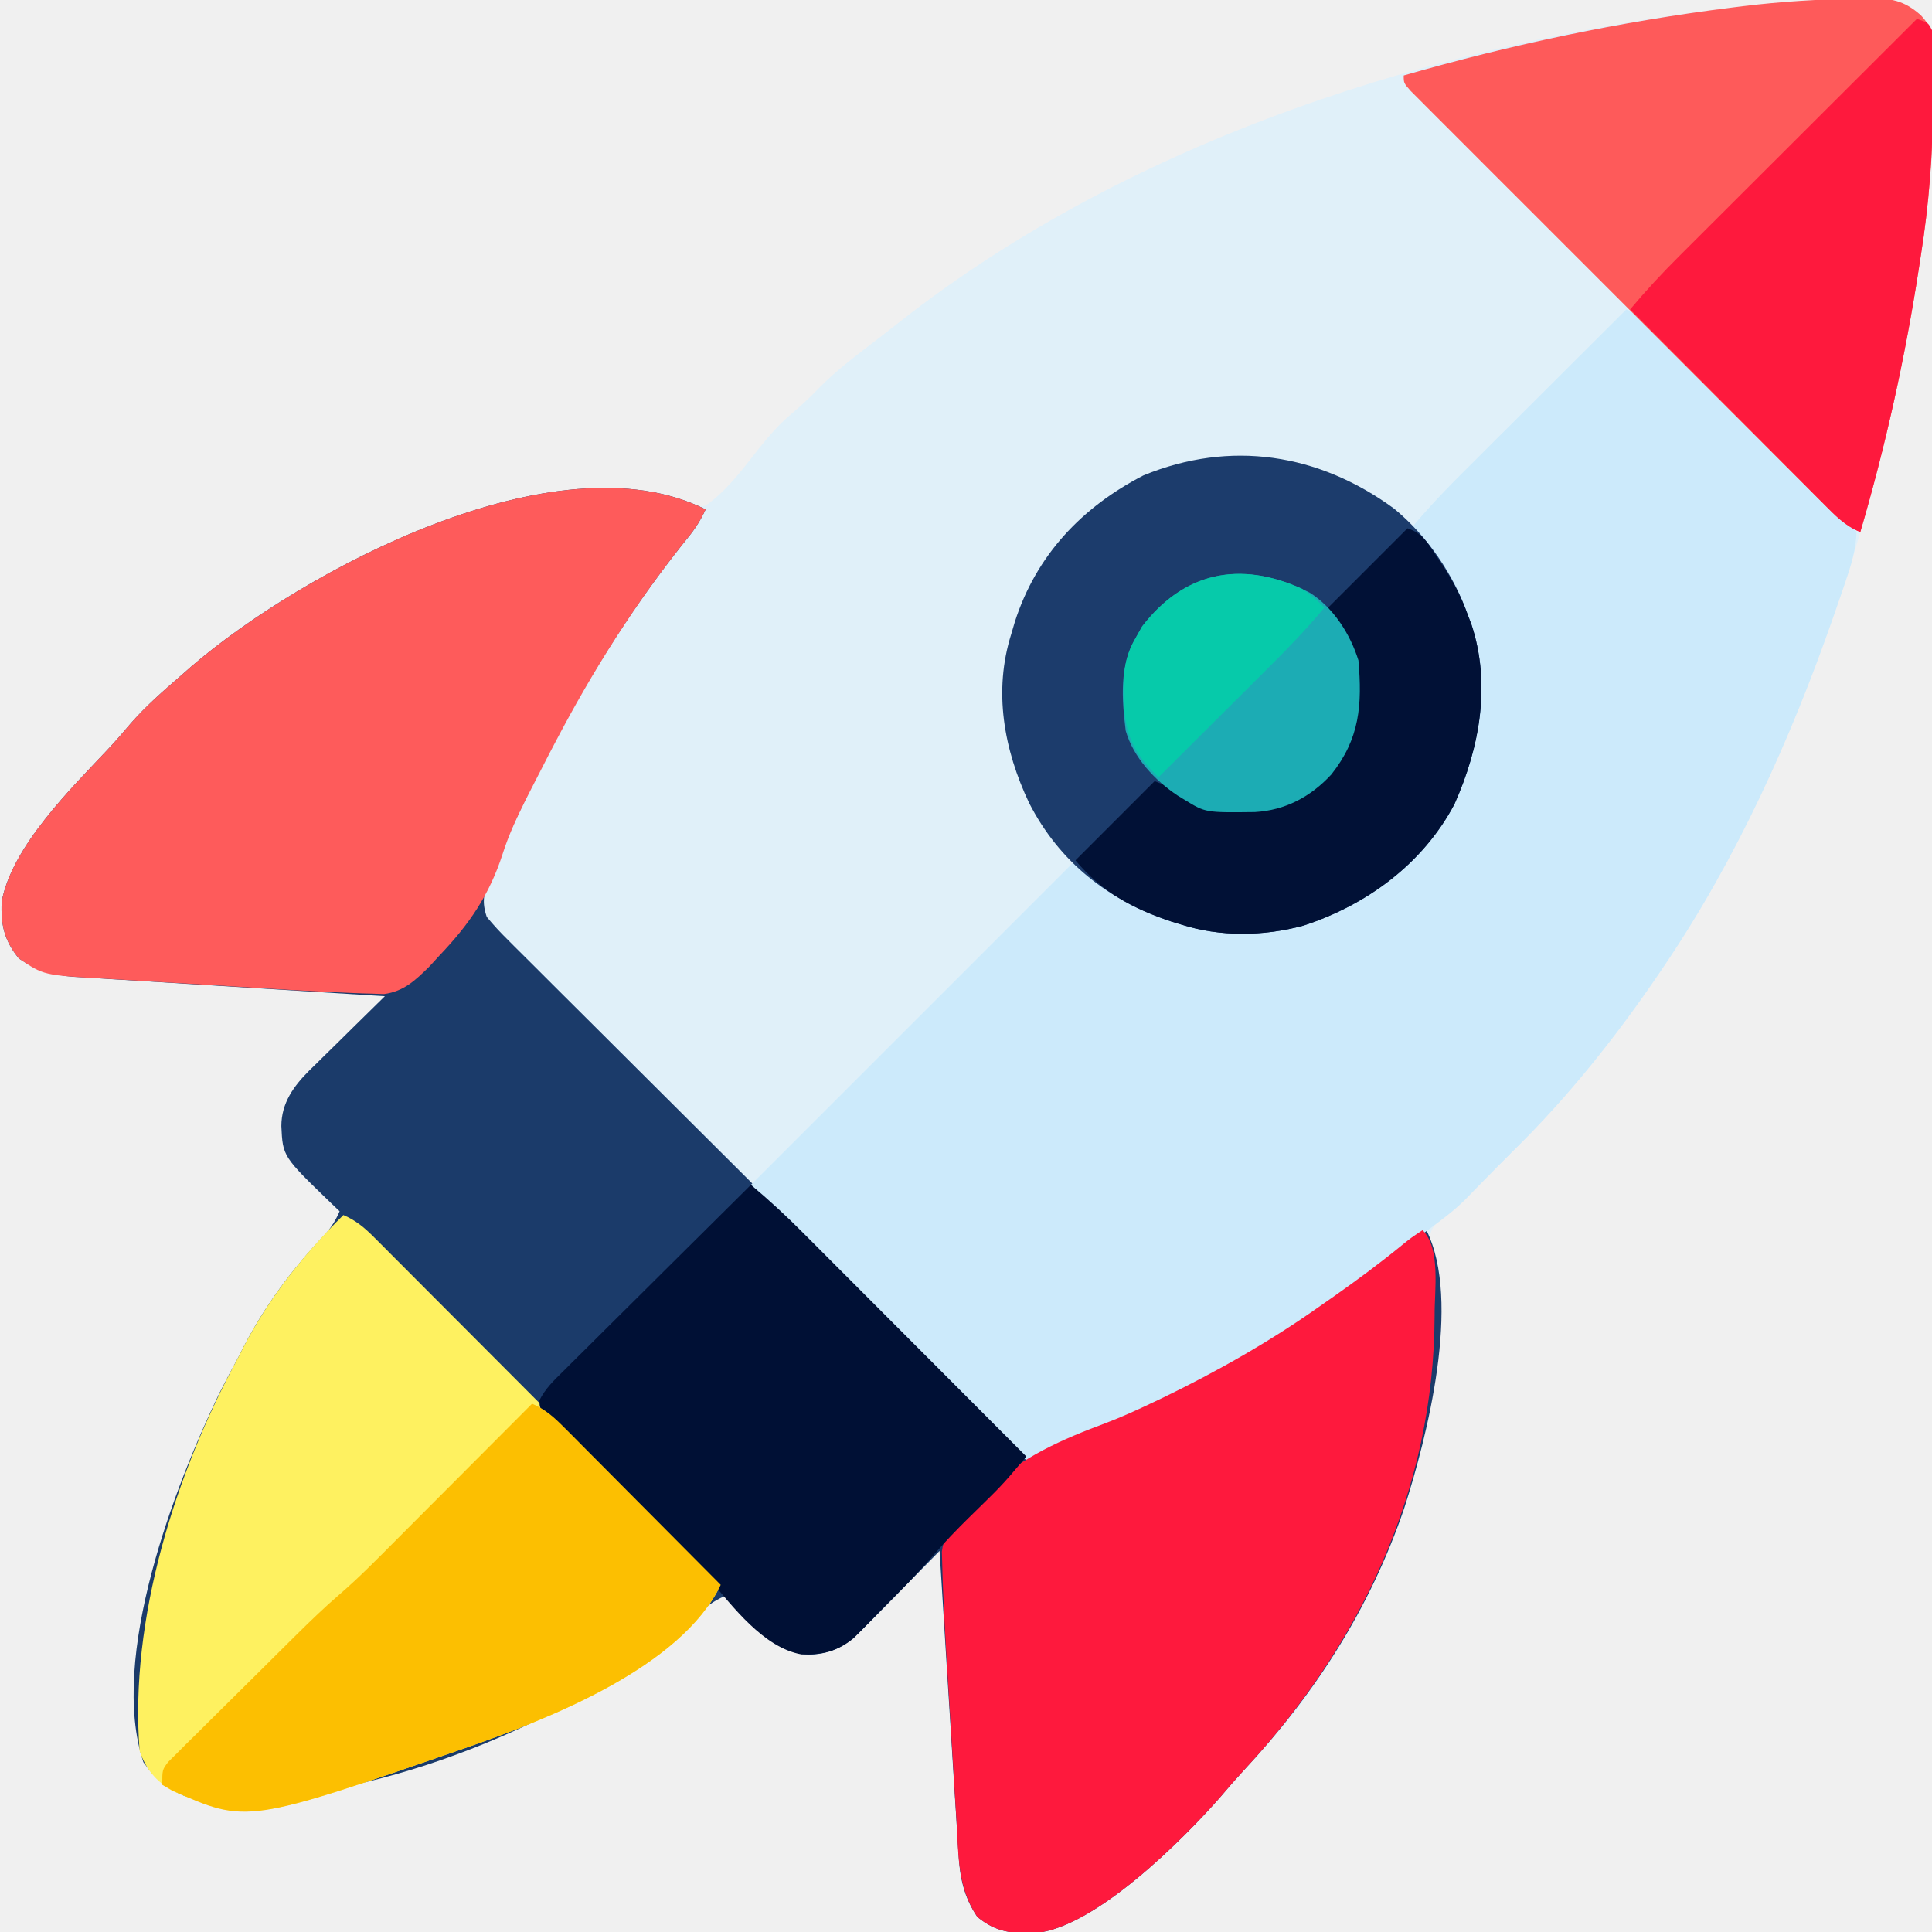
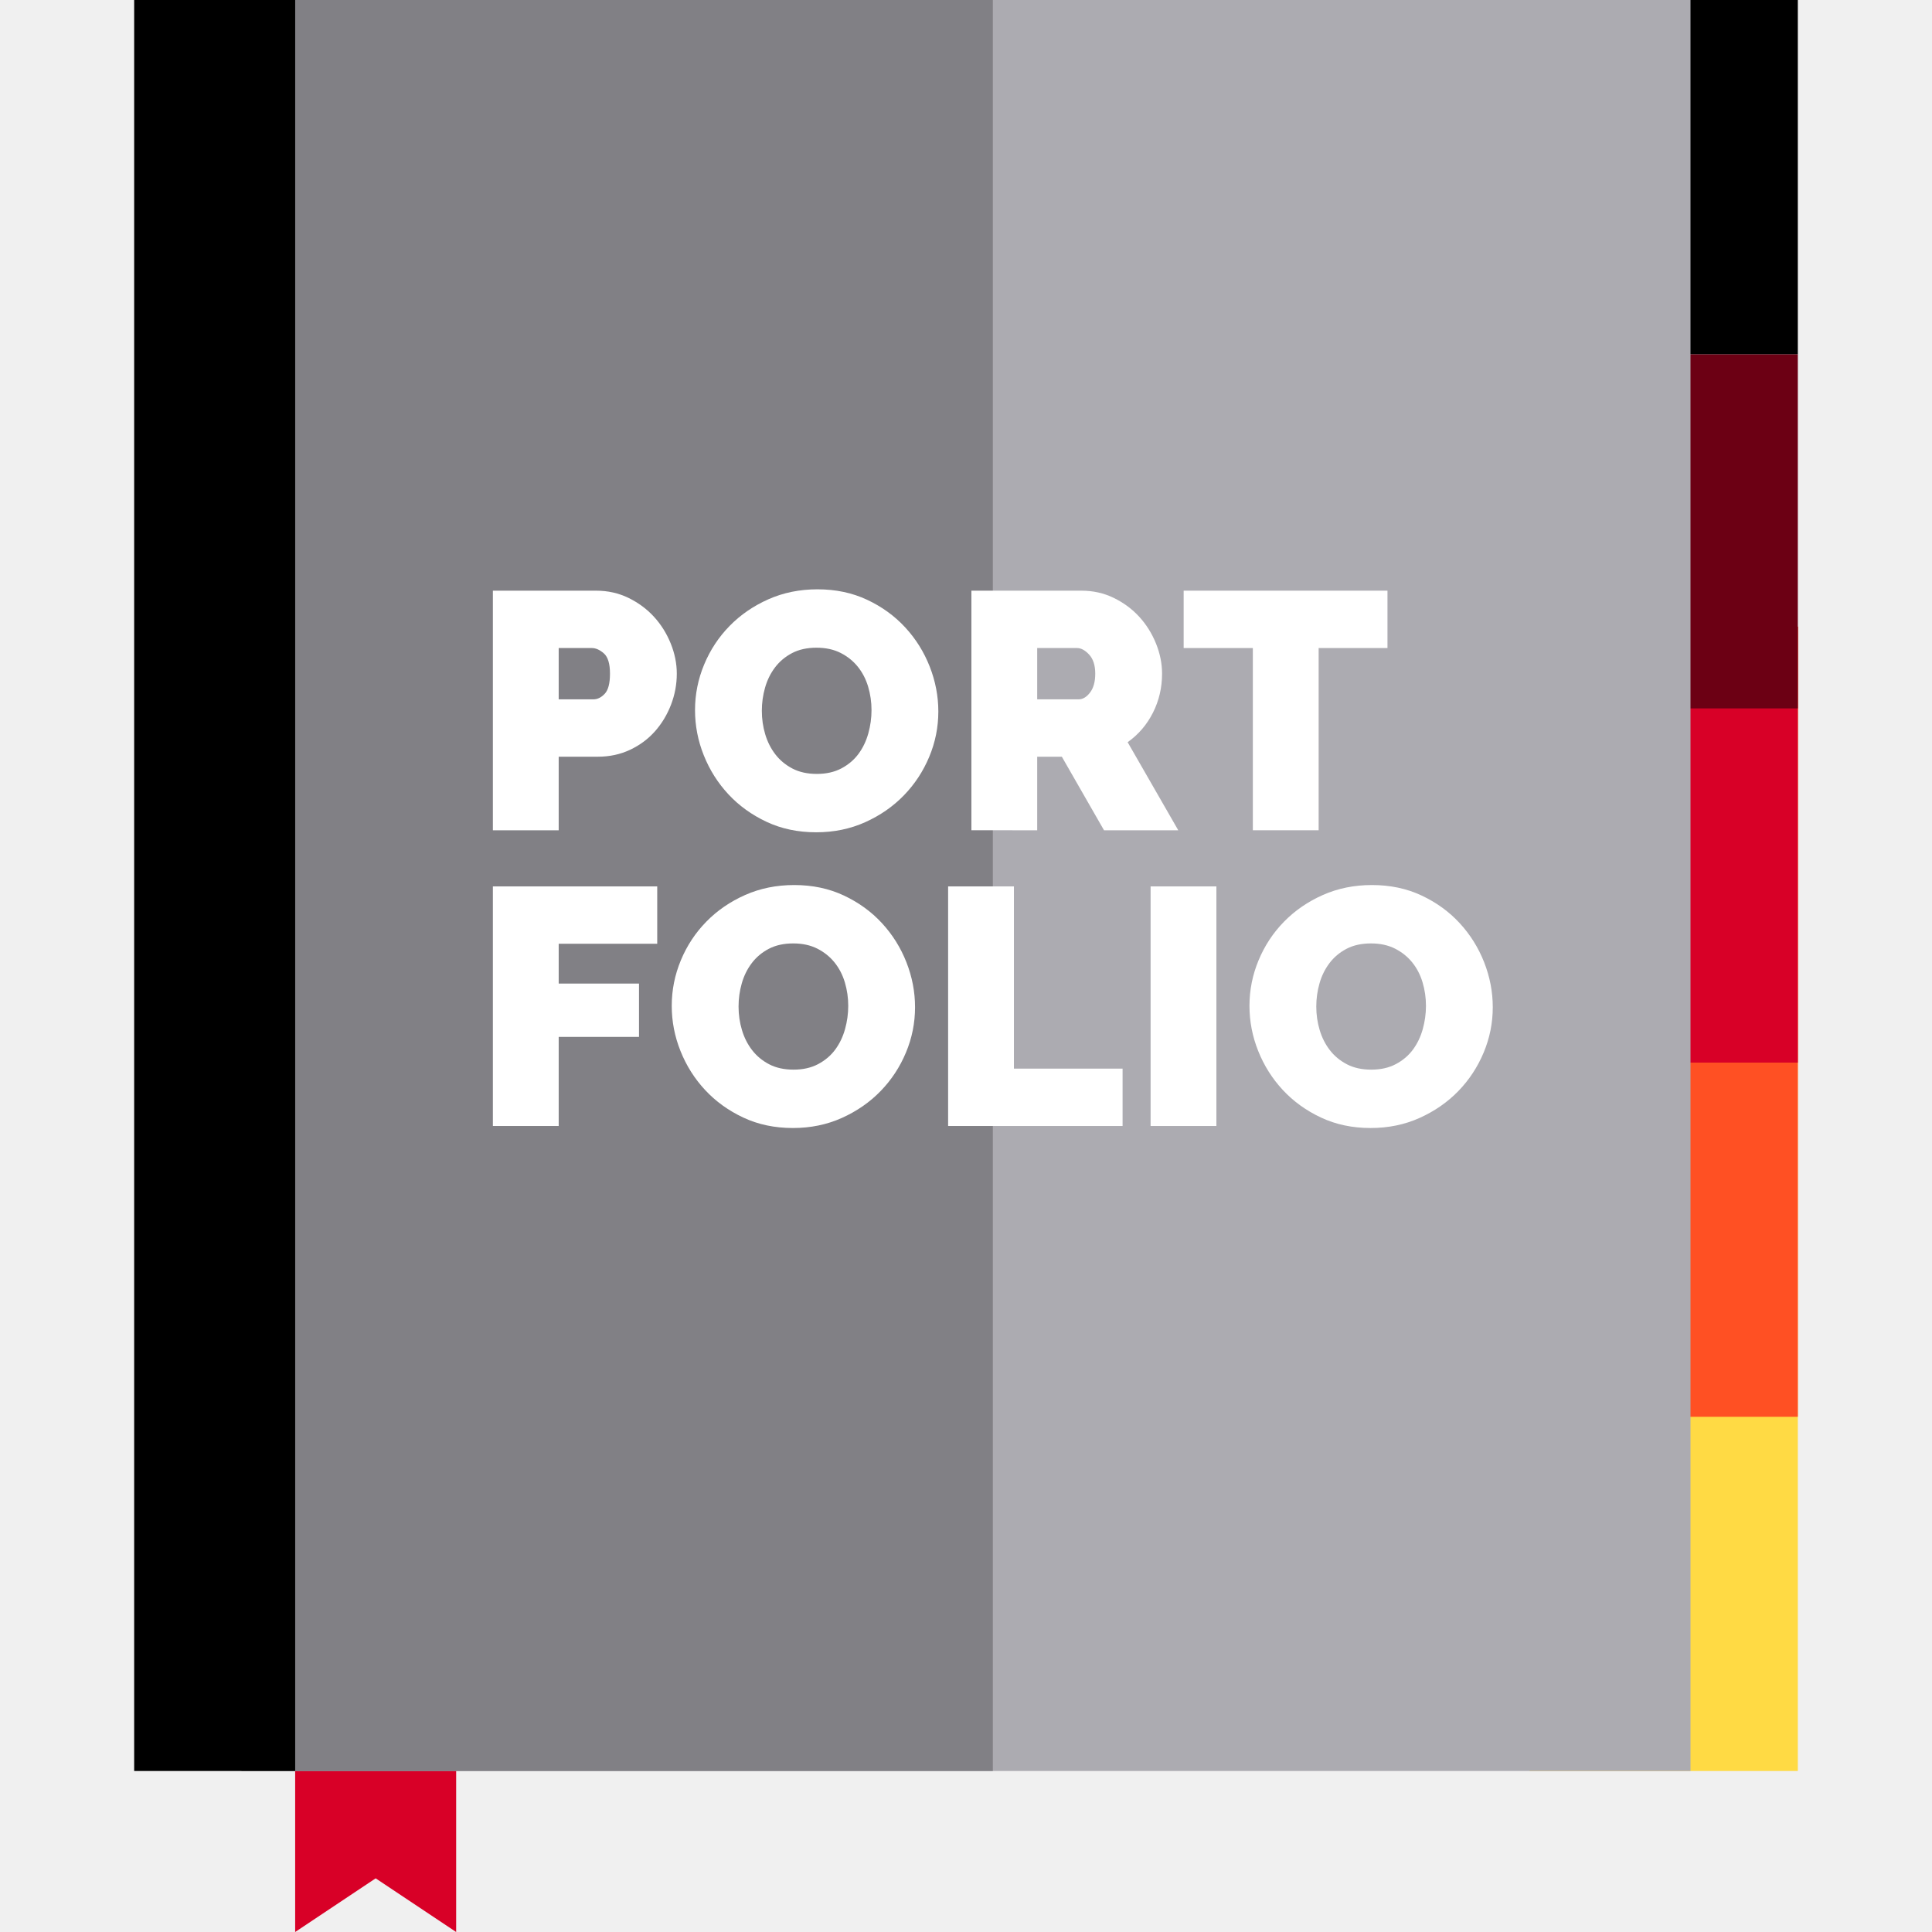
- <svg xmlns="http://www.w3.org/2000/svg" version="1.1" width="512" height="512">
-   <path d="M0 0 C1.448 -0.039 1.448 -0.039 2.925 -0.079 C8.653 -0.094 12.091 0.435 16.562 4.375 C19.969 7.903 19.948 10.735 19.961 15.543 C19.965 16.246 19.969 16.949 19.974 17.674 C19.98 19.97 19.961 22.266 19.938 24.562 C19.931 25.745 19.931 25.745 19.924 26.951 C19.835 40.935 18.771 54.556 16.562 68.375 C16.391 69.495 16.219 70.614 16.042 71.768 C9.03 117.109 -3.416 161.57 -22.438 203.375 C-22.824 204.231 -23.21 205.087 -23.608 205.969 C-31.539 223.446 -40.663 240.471 -51.438 256.375 C-51.844 256.977 -52.25 257.578 -52.668 258.198 C-64.097 275.029 -76.895 291.12 -91.438 305.375 C-94.009 307.938 -96.571 310.51 -99.121 313.094 C-100.03 314.012 -100.939 314.929 -101.875 315.875 C-102.353 316.366 -102.831 316.858 -103.323 317.364 C-105.799 319.877 -108.154 321.905 -111.188 323.688 C-114.035 327.088 -113.64 328.224 -113.312 332.562 C-113.091 334.478 -112.869 336.393 -112.641 338.308 C-108.5 380.348 -124.818 422.808 -150.375 455.562 C-154.347 460.395 -158.584 464.98 -162.844 469.559 C-164.956 471.852 -166.991 474.179 -169 476.562 C-178.83 487.796 -201.985 511.014 -217.793 512.613 C-224.291 512.784 -228.327 512.547 -233.438 508.375 C-237.109 502.975 -238.11 497.702 -238.442 491.297 C-238.501 490.428 -238.561 489.558 -238.621 488.663 C-238.811 485.818 -238.976 482.972 -239.141 480.125 C-239.268 478.141 -239.397 476.157 -239.527 474.173 C-239.864 468.972 -240.181 463.771 -240.494 458.569 C-240.816 453.252 -241.159 447.937 -241.5 442.621 C-242.165 432.207 -242.808 421.791 -243.438 411.375 C-244.169 412.122 -244.9 412.869 -245.653 413.638 C-248.376 416.415 -251.108 419.182 -253.844 421.946 C-255.025 423.142 -256.204 424.341 -257.379 425.543 C-259.072 427.273 -260.775 428.993 -262.48 430.711 C-263.002 431.247 -263.523 431.784 -264.059 432.337 C-268.159 436.438 -271.868 438.616 -277.688 438.875 C-286.714 438.621 -292.904 431.225 -298.785 425.133 C-299.33 424.553 -299.876 423.973 -300.438 423.375 C-303.483 424.725 -305.447 426.208 -307.707 428.641 C-311.238 432.268 -314.979 435.234 -319.125 438.125 C-319.855 438.635 -320.585 439.144 -321.337 439.669 C-353.894 461.936 -403.278 481.103 -443.438 476.375 C-448.718 474.192 -451.144 471.892 -454.438 467.375 C-463.667 439.685 -446.187 394.151 -434.262 369.51 C-432.712 366.431 -431.082 363.404 -429.438 360.375 C-428.705 358.929 -428.705 358.929 -427.957 357.453 C-422.253 346.396 -414.833 336.443 -406.25 327.461 C-404.544 325.498 -403.468 323.748 -402.438 321.375 C-403.185 320.662 -403.933 319.949 -404.703 319.215 C-417.5 306.852 -417.5 306.852 -417.875 298.812 C-417.864 292.693 -414.648 288.244 -410.438 284.036 C-409.674 283.295 -409.674 283.295 -408.895 282.539 C-408.366 282.015 -407.838 281.491 -407.293 280.951 C-405.619 279.293 -403.935 277.646 -402.25 276 C-401.107 274.872 -399.964 273.743 -398.822 272.613 C-396.035 269.859 -393.239 267.115 -390.438 264.375 C-391.535 264.309 -392.632 264.242 -393.762 264.174 C-404.121 263.546 -414.479 262.9 -424.835 262.235 C-430.159 261.894 -435.484 261.56 -440.809 261.24 C-445.952 260.931 -451.093 260.605 -456.234 260.268 C-458.192 260.142 -460.151 260.022 -462.109 259.909 C-464.861 259.749 -467.61 259.567 -470.359 259.38 C-471.163 259.338 -471.966 259.296 -472.794 259.253 C-478.29 258.849 -482.842 257.5 -487.438 254.375 C-491.312 249.629 -492.274 245.42 -491.992 239.309 C-489.202 224.554 -473.615 209.363 -463.633 198.723 C-461.662 196.615 -459.795 194.457 -457.938 192.25 C-453.82 187.528 -449.173 183.464 -444.438 179.375 C-443.52 178.569 -442.602 177.764 -441.656 176.934 C-409.852 149.618 -370.089 133.521 -328.062 133.25 C-327.336 133.24 -326.61 133.23 -325.862 133.22 C-322.31 133.211 -319.236 133.416 -315.73 134.129 C-311.863 134.889 -309.305 135.221 -305.438 134.375 C-299.814 130.406 -295.633 124.756 -291.438 119.375 C-288.692 115.951 -285.947 112.754 -282.562 109.938 C-280.007 107.765 -277.616 105.562 -275.312 103.125 C-270.413 98.148 -264.777 94.016 -259.249 89.771 C-257.545 88.458 -255.855 87.131 -254.168 85.797 C-192.201 37.008 -110.923 11.606 -33.438 2.375 C-32.596 2.272 -31.755 2.169 -30.889 2.063 C-20.608 0.837 -10.354 0.154 0 0 Z " fill="#E0F0F9" transform="translate(492.4375,-0.375)" />
-   <path d="M0 0 C-1.316 2.829 -2.788 5.146 -4.766 7.555 C-26.114 34.014 -43.005 64.435 -56.312 95.688 C-56.609 96.364 -56.905 97.04 -57.21 97.737 C-58.814 101.653 -59.368 103.99 -58 108 C-56.209 110.165 -54.448 112.075 -52.451 114.03 C-51.866 114.618 -51.281 115.207 -50.679 115.813 C-48.715 117.783 -46.737 119.739 -44.76 121.695 C-43.35 123.103 -41.941 124.513 -40.533 125.923 C-36.705 129.752 -32.865 133.569 -29.023 137.383 C-25.01 141.37 -21.009 145.369 -17.007 149.366 C-9.425 156.936 -1.834 164.494 5.762 172.05 C14.408 180.651 23.043 189.264 31.677 197.878 C49.439 215.598 67.215 233.304 85 251 C88.205 249.725 91.41 248.448 94.614 247.171 C95.516 246.812 96.418 246.453 97.348 246.084 C103.768 243.522 110.091 240.829 116.312 237.812 C117.252 237.36 118.191 236.907 119.159 236.44 C134.318 229.02 149.23 220.786 163 211 C164.157 210.191 165.315 209.383 166.473 208.574 C172.805 204.125 178.963 199.55 184.914 194.594 C186.876 193.094 188.756 192.015 191 191 C200.418 209.837 191.143 245.989 185.132 264.703 C176.088 291.214 161.606 313.75 142.594 334.184 C140.481 336.477 138.447 338.804 136.438 341.188 C126.608 352.421 103.453 375.639 87.645 377.238 C81.147 377.409 77.11 377.172 72 373 C68.329 367.6 67.328 362.327 66.995 355.922 C66.936 355.053 66.877 354.183 66.816 353.288 C66.627 350.443 66.462 347.597 66.297 344.75 C66.17 342.766 66.041 340.782 65.91 338.798 C65.573 333.597 65.256 328.396 64.944 323.194 C64.621 317.877 64.278 312.562 63.938 307.246 C63.272 296.832 62.629 286.416 62 276 C61.269 276.747 60.538 277.494 59.784 278.263 C57.062 281.04 54.329 283.807 51.594 286.571 C50.412 287.767 49.234 288.966 48.058 290.168 C46.365 291.898 44.662 293.618 42.957 295.336 C42.436 295.872 41.915 296.409 41.378 296.962 C37.279 301.063 33.57 303.241 27.75 303.5 C18.724 303.246 12.534 295.85 6.652 289.758 C6.107 289.178 5.562 288.598 5 288 C1.955 289.35 -0.009 290.833 -2.27 293.266 C-5.8 296.893 -9.542 299.859 -13.688 302.75 C-14.417 303.26 -15.147 303.769 -15.899 304.294 C-48.457 326.561 -97.84 345.728 -138 341 C-143.281 338.817 -145.706 336.517 -149 332 C-158.23 304.31 -140.749 258.776 -128.824 234.135 C-127.275 231.056 -125.645 228.029 -124 225 C-123.511 224.036 -123.023 223.072 -122.52 222.078 C-116.815 211.021 -109.396 201.068 -100.812 192.086 C-99.107 190.123 -98.031 188.373 -97 186 C-97.748 185.287 -98.495 184.574 -99.266 183.84 C-112.063 171.477 -112.063 171.477 -112.438 163.438 C-112.426 157.318 -109.211 152.869 -105.001 148.661 C-104.237 147.92 -104.237 147.92 -103.457 147.164 C-102.929 146.64 -102.4 146.116 -101.856 145.576 C-100.182 143.918 -98.497 142.271 -96.812 140.625 C-95.669 139.497 -94.527 138.368 -93.385 137.238 C-90.598 134.484 -87.801 131.74 -85 129 C-86.097 128.934 -87.194 128.867 -88.325 128.799 C-98.684 128.171 -109.041 127.525 -119.398 126.86 C-124.722 126.519 -130.046 126.185 -135.372 125.865 C-140.514 125.556 -145.656 125.23 -150.797 124.893 C-152.755 124.767 -154.713 124.647 -156.672 124.534 C-159.423 124.374 -162.172 124.192 -164.922 124.005 C-165.725 123.963 -166.529 123.921 -167.357 123.878 C-172.852 123.474 -177.404 122.125 -182 119 C-185.874 114.254 -186.837 110.045 -186.555 103.934 C-183.765 89.179 -168.178 73.988 -158.195 63.348 C-156.225 61.24 -154.357 59.082 -152.5 56.875 C-148.383 52.153 -143.735 48.089 -139 44 C-138.082 43.194 -137.164 42.389 -136.219 41.559 C-107.056 16.512 -39.701 -19.85 0 0 Z " fill="#1B3B6A" transform="translate(187,135)" />
-   <path d="M0 0 C3.978 1.611 6.704 4.381 9.702 7.348 C10.54 8.166 10.54 8.166 11.394 9 C13.233 10.8 15.065 12.608 16.895 14.418 C17.834 15.345 17.834 15.345 18.793 16.292 C22.104 19.562 25.409 22.838 28.71 26.119 C32.121 29.508 35.554 32.873 38.994 36.233 C41.635 38.822 44.258 41.428 46.876 44.039 C48.135 45.288 49.4 46.53 50.672 47.765 C52.449 49.493 54.199 51.245 55.945 53.005 C56.475 53.509 57.005 54.014 57.552 54.534 C58.983 56.008 58.983 56.008 61 59 C60.835 63.682 59.574 67.767 58.066 72.184 C57.472 73.927 57.472 73.927 56.865 75.707 C56.435 76.938 56.006 78.169 55.562 79.438 C55.23 80.395 55.23 80.395 54.89 81.371 C43.605 113.753 29.282 145.538 10 174 C9.594 174.602 9.188 175.203 8.769 175.823 C-2.659 192.654 -15.457 208.745 -30 223 C-32.556 225.544 -35.097 228.1 -37.613 230.684 C-38.504 231.592 -39.395 232.501 -40.312 233.438 C-41.196 234.344 -42.079 235.25 -42.988 236.184 C-45.768 238.891 -48.783 241.176 -51.909 243.467 C-53.979 244.985 -56.014 246.541 -58.043 248.113 C-88.409 271.58 -122.399 292.8 -159 305 C-183.09 280.91 -207.18 256.82 -232 232 C-203.333 203.333 -174.667 174.667 -146 146 C-145.608 146.412 -145.216 146.825 -144.812 147.25 C-132.656 158.987 -116.085 164.274 -99.484 164.389 C-91.465 164.233 -84.42 161.876 -77 159 C-76.074 158.651 -75.149 158.301 -74.195 157.941 C-60.358 151.907 -49.698 138.663 -44 125 C-37.648 108.676 -38.184 92.04 -45 76 C-48.274 69.414 -52.027 63.425 -57 58 C-51.503 51.305 -45.39 45.263 -39.258 39.16 C-38.123 38.027 -36.988 36.894 -35.853 35.76 C-32.886 32.797 -29.917 29.837 -26.946 26.878 C-23.908 23.849 -20.872 20.818 -17.836 17.787 C-11.893 11.855 -5.948 5.927 0 0 Z " fill="#CCEAFB" transform="translate(431,82)" />
-   <path d="M0 0 C3.355 1.458 5.55 3.303 8.126 5.885 C8.939 6.696 9.752 7.506 10.59 8.341 C11.473 9.232 12.357 10.122 13.267 11.04 C14.213 11.986 15.159 12.932 16.106 13.878 C18.672 16.443 21.232 19.015 23.791 21.588 C26.467 24.277 29.149 26.96 31.831 29.644 C36.906 34.725 41.976 39.812 47.045 44.901 C52.816 50.694 58.593 56.482 64.37 62.269 C76.253 74.173 88.129 86.084 100 98 C89.402 119.902 54.525 133.442 33 141 C-24.891 161.072 -24.891 161.072 -45.223 152.668 C-49.6 150.039 -52.356 146.931 -54 142 C-56.782 107.115 -44.446 68.286 -28 38 C-27.511 37.036 -27.023 36.072 -26.52 35.078 C-19.739 21.934 -10.498 10.366 0 0 Z " fill="#FEF160" transform="translate(91,322)" />
-   <path d="M0 0 C-1.316 2.829 -2.788 5.146 -4.766 7.555 C-18.426 24.485 -29.911 42.739 -40 62 C-40.723 63.381 -40.723 63.381 -41.461 64.789 C-43.031 67.81 -44.583 70.84 -46.125 73.875 C-46.645 74.897 -47.166 75.919 -47.702 76.972 C-50.031 81.645 -52.175 86.224 -53.766 91.203 C-57.292 102.181 -62.666 109.986 -70.562 118.25 C-71.454 119.222 -72.346 120.194 -73.265 121.196 C-76.948 124.82 -79.984 127.729 -85.233 128.435 C-86.393 128.396 -87.553 128.357 -88.748 128.316 C-89.394 128.299 -90.04 128.282 -90.706 128.265 C-92.806 128.201 -94.902 128.104 -97 128 C-97.698 127.97 -98.397 127.94 -99.116 127.909 C-104.424 127.681 -109.725 127.373 -115.027 127.047 C-116.266 126.972 -116.266 126.972 -117.53 126.895 C-121.883 126.63 -126.237 126.359 -130.59 126.083 C-135.06 125.802 -139.53 125.541 -144.001 125.284 C-147.471 125.081 -150.939 124.863 -154.407 124.64 C-156.055 124.537 -157.704 124.44 -159.353 124.349 C-175.455 123.449 -175.455 123.449 -182 119 C-185.874 114.254 -186.837 110.045 -186.555 103.934 C-183.765 89.179 -168.178 73.988 -158.195 63.348 C-156.225 61.24 -154.357 59.082 -152.5 56.875 C-148.383 52.153 -143.735 48.089 -139 44 C-138.082 43.194 -137.164 42.389 -136.219 41.559 C-107.056 16.512 -39.701 -19.85 0 0 Z " fill="#FE5B5B" transform="translate(187,135)" />
-   <path d="M0 0 C4.866 4.866 3.132 15.934 3.188 22.625 C3.057 68.691 -16.411 109.872 -47.406 143.184 C-49.519 145.477 -51.553 147.804 -53.562 150.188 C-63.392 161.421 -86.547 184.639 -102.355 186.238 C-108.853 186.409 -112.89 186.172 -118 182 C-123.185 174.371 -122.992 165.815 -123.484 156.902 C-123.589 155.223 -123.696 153.544 -123.804 151.865 C-124.026 148.352 -124.236 144.837 -124.438 141.323 C-124.694 136.859 -124.969 132.398 -125.251 127.936 C-125.523 123.634 -125.785 119.331 -126.047 115.027 C-126.096 114.227 -126.145 113.426 -126.196 112.602 C-126.512 107.403 -126.781 102.204 -127 97 C-127.033 96.293 -127.066 95.586 -127.099 94.857 C-127.186 92.814 -127.244 90.772 -127.292 88.728 C-127.326 87.564 -127.361 86.4 -127.396 85.201 C-126.627 78.99 -122.496 75.329 -118.062 71.25 C-117.127 70.353 -116.191 69.456 -115.227 68.532 C-106.041 60.041 -95.534 55.431 -83.914 51.11 C-79.637 49.481 -75.505 47.593 -71.375 45.625 C-70.63 45.272 -69.884 44.918 -69.116 44.554 C-54.523 37.497 -40.219 29.394 -27 20 C-25.843 19.191 -24.685 18.383 -23.527 17.574 C-17.177 13.113 -10.992 8.517 -4.988 3.594 C-3 2 -3 2 0 0 Z " fill="#FE193D" transform="translate(377,326)" />
-   <path d="M0 0 C8.796 7.191 15.821 17.516 19.582 28.23 C19.879 28.999 20.175 29.767 20.48 30.559 C25.816 46.516 22.707 63.372 16.02 78.355 C7.659 94.17 -7.279 105.101 -24.043 110.543 C-34.519 113.365 -46.021 113.575 -56.418 110.23 C-57.264 109.974 -58.109 109.717 -58.98 109.453 C-75.559 103.966 -88.665 93.725 -96.691 78.031 C-103.371 63.907 -106.221 48.443 -101.418 33.23 C-101.1 32.152 -100.781 31.073 -100.453 29.961 C-94.795 12.378 -82.73 -0.366 -66.418 -8.77 C-43.328 -18.258 -19.933 -14.588 0 0 Z " fill="#1C3C6C" transform="translate(369.418,134.7695)" />
-   <path d="M0 0 C0.966 -0.026 1.932 -0.052 2.927 -0.079 C8.654 -0.093 12.091 0.436 16.562 4.375 C19.969 7.903 19.948 10.735 19.961 15.543 C19.965 16.246 19.969 16.949 19.974 17.674 C19.98 19.97 19.961 22.266 19.938 24.562 C19.933 25.351 19.929 26.139 19.924 26.951 C19.835 40.935 18.771 54.556 16.562 68.375 C16.305 70.055 16.305 70.055 16.042 71.768 C12.4 95.319 7.277 118.51 0.562 141.375 C-3.156 139.819 -5.523 137.541 -8.36 134.706 C-8.841 134.228 -9.323 133.75 -9.818 133.257 C-11.428 131.656 -13.03 130.048 -14.632 128.439 C-15.785 127.289 -16.938 126.14 -18.092 124.99 C-21.222 121.869 -24.346 118.741 -27.469 115.612 C-30.734 112.342 -34.005 109.076 -37.274 105.81 C-42.762 100.325 -48.246 94.837 -53.727 89.346 C-60.072 82.991 -66.424 76.642 -72.779 70.298 C-78.231 64.855 -83.679 59.408 -89.123 53.959 C-92.377 50.701 -95.633 47.446 -98.892 44.193 C-101.953 41.138 -105.009 38.078 -108.062 35.014 C-109.186 33.887 -110.311 32.762 -111.438 31.639 C-112.971 30.112 -114.498 28.579 -116.023 27.044 C-116.88 26.185 -117.738 25.327 -118.621 24.443 C-120.438 22.375 -120.438 22.375 -120.438 20.375 C-91.897 12.163 -62.917 6.061 -33.438 2.375 C-32.507 2.258 -31.576 2.141 -30.618 2.02 C-20.429 0.783 -10.262 0.159 0 0 Z " fill="#FE5A5A" transform="translate(492.4375,-0.375)" />
-   <path d="M0 0 C4.845 4.039 9.408 8.267 13.853 12.74 C14.498 13.384 15.143 14.029 15.807 14.693 C17.914 16.801 20.018 18.912 22.121 21.023 C23.591 22.495 25.06 23.966 26.53 25.437 C30.381 29.291 34.229 33.149 38.076 37.007 C42.009 40.951 45.945 44.891 49.881 48.832 C57.59 56.552 65.296 64.275 73 72 C72.041 73.125 71.082 74.249 70.122 75.372 C69.587 75.998 69.053 76.624 68.503 77.269 C66.866 79.154 65.163 80.937 63.379 82.684 C62.753 83.302 62.127 83.92 61.482 84.557 C60.206 85.807 58.93 87.057 57.654 88.307 C54.535 91.388 51.52 94.499 48.66 97.824 C44.287 102.893 39.593 107.629 34.875 112.375 C33.995 113.276 33.114 114.177 32.207 115.105 C30.925 116.395 30.925 116.395 29.617 117.711 C28.85 118.487 28.083 119.264 27.292 120.064 C23.07 123.63 18.798 124.591 13.387 124.43 C3.325 122.618 -4.78 111.777 -11.054 104.428 C-15.359 99.501 -20.007 94.958 -24.688 90.391 C-26.538 88.567 -28.389 86.743 -30.238 84.918 C-33.133 82.065 -36.032 79.216 -38.943 76.379 C-41.767 73.626 -44.571 70.852 -47.375 68.078 C-48.255 67.227 -49.135 66.376 -50.042 65.499 C-50.84 64.704 -51.638 63.91 -52.461 63.091 C-53.17 62.395 -53.88 61.7 -54.611 60.984 C-56 59 -56 59 -56.044 57.088 C-54.518 54.036 -52.247 51.856 -49.838 49.497 C-49.301 48.96 -48.764 48.423 -48.212 47.87 C-46.438 46.099 -44.655 44.338 -42.871 42.578 C-41.639 41.351 -40.407 40.124 -39.176 38.896 C-35.936 35.667 -32.687 32.447 -29.435 29.229 C-26.119 25.944 -22.811 22.649 -19.502 19.355 C-13.01 12.895 -6.508 6.445 0 0 Z " fill="#001035" transform="translate(199,314)" />
-   <path d="M0 0 C3.617 1.529 5.92 3.678 8.677 6.45 C10.058 7.831 10.058 7.831 11.467 9.24 C12.462 10.246 13.458 11.252 14.453 12.258 C15.478 13.287 16.504 14.315 17.53 15.343 C20.224 18.045 22.912 20.752 25.599 23.461 C28.343 26.226 31.094 28.986 33.844 31.746 C39.235 37.159 44.619 42.577 50 48 C39.402 69.902 4.525 83.442 -17 91 C-75.619 111.324 -75.619 111.324 -95.398 102.48 C-96.257 101.992 -97.115 101.503 -98 101 C-98 97 -98 97 -96.421 94.934 C-95.312 93.833 -95.312 93.833 -94.18 92.71 C-93.345 91.872 -92.51 91.034 -91.649 90.17 C-90.734 89.272 -89.818 88.374 -88.875 87.449 C-87.929 86.508 -86.984 85.567 -86.04 84.624 C-84.055 82.647 -82.064 80.677 -80.068 78.711 C-77.529 76.212 -75.001 73.702 -72.477 71.187 C-70.05 68.771 -67.619 66.36 -65.188 63.949 C-64.288 63.057 -63.389 62.165 -62.462 61.247 C-58.742 57.581 -55.02 53.964 -51.055 50.563 C-45.751 45.996 -40.87 40.994 -35.938 36.035 C-34.895 34.991 -33.853 33.947 -32.811 32.904 C-30.093 30.182 -27.378 27.457 -24.663 24.732 C-21.883 21.941 -19.099 19.153 -16.316 16.365 C-10.875 10.913 -5.436 5.458 0 0 Z " fill="#FCBF01" transform="translate(141,372)" />
-   <path d="M0 0 C3 1 3 1 4 3 C4.283 8.347 4.246 13.709 4.25 19.062 C4.251 19.856 4.251 20.649 4.252 21.466 C4.233 35.506 3.218 49.123 1 63 C0.828 64.12 0.657 65.239 0.48 66.393 C-3.162 89.944 -8.285 113.135 -15 136 C-19.016 134.391 -21.705 131.564 -24.687 128.541 C-25.243 127.984 -25.8 127.428 -26.373 126.855 C-28.207 125.02 -30.033 123.178 -31.859 121.336 C-33.131 120.06 -34.403 118.785 -35.676 117.511 C-39.021 114.158 -42.36 110.799 -45.698 107.44 C-49.106 104.011 -52.52 100.588 -55.934 97.164 C-62.628 90.448 -69.316 83.726 -76 77 C-71.832 72.028 -67.492 67.353 -62.893 62.78 C-62.209 62.096 -61.526 61.412 -60.821 60.708 C-58.584 58.471 -56.343 56.237 -54.102 54.004 C-52.541 52.445 -50.98 50.885 -49.419 49.326 C-45.328 45.238 -41.234 41.154 -37.139 37.07 C-32.954 32.896 -28.772 28.718 -24.59 24.541 C-16.396 16.358 -8.199 8.178 0 0 Z " fill="#FE193D" transform="translate(508,5)" />
-   <path d="M0 0 C3.915 1.305 5.228 3.717 7.438 7 C8.039 7.886 8.039 7.886 8.653 8.791 C11.679 13.338 14.185 17.83 16 23 C16.296 23.768 16.593 24.537 16.898 25.328 C22.234 41.286 19.125 58.142 12.438 73.125 C4.077 88.939 -10.861 99.87 -27.625 105.312 C-38.101 108.134 -49.603 108.345 -60 105 C-60.846 104.743 -61.691 104.487 -62.562 104.223 C-72.857 100.816 -81.021 96.375 -88 88 C-81.07 81.07 -74.14 74.14 -67 67 C-62 69 -62 69 -58.938 71.062 C-52.425 75.358 -44.528 74.537 -37 74 C-29.748 72.393 -23.871 68.579 -19 63 C-13.539 54.389 -12.828 44.969 -14 35 C-15.213 31.288 -16.88 28.258 -19 25 C-19.99 23.02 -19.99 23.02 -21 21 C-14.07 14.07 -7.14 7.14 0 0 Z " fill="#011136" transform="translate(373,140)" />
-   <path d="M0 0 C6.26 3.98 10.703 10.932 12.895 17.938 C13.914 29.749 13.262 38.682 5.707 48.188 C0.21 54.123 -6.463 57.662 -14.531 58.141 C-27.616 58.298 -27.616 58.298 -33.105 54.938 C-33.746 54.547 -34.387 54.156 -35.047 53.754 C-41.093 49.704 -46.73 43.716 -48.781 36.59 C-49.799 28.262 -50.507 19.326 -46.105 11.938 C-45.27 10.453 -45.27 10.453 -44.418 8.938 C-32.627 -6.359 -16.889 -8.523 0 0 Z " fill="#1CACB4" transform="translate(347.1055,157.0625)" />
-   <path d="M0 0 C2.311 1.522 4.034 3.034 6 5 C1.312 10.636 -3.7 15.831 -8.898 20.996 C-9.733 21.83 -10.568 22.663 -11.429 23.522 C-14.075 26.163 -16.725 28.8 -19.375 31.438 C-21.179 33.236 -22.982 35.035 -24.785 36.834 C-29.187 41.225 -33.593 45.614 -38 50 C-45.335 42.808 -47.126 37.833 -47.25 27.625 C-47.253 22.005 -46.903 17.873 -44 13 C-43.165 11.515 -43.165 11.515 -42.312 10 C-31.154 -4.476 -16.455 -7.4 0 0 Z " fill="#06CAAA" transform="translate(345,156)" />
+ <svg xmlns="http://www.w3.org/2000/svg" version="1.1" id="Layer_1" viewBox="0 0 512 512" xml:space="preserve" fill="#000000">
+   <g id="SVGRepo_bgCarrier" stroke-width="0" />
+   <g id="SVGRepo_tracerCarrier" stroke-linecap="round" stroke-linejoin="round" />
+   <g id="SVGRepo_iconCarrier">
+     <polygon style="fill:#D80027;" points="120.887,512 99.554,497.778 78.221,512 78.221,440.889 120.887,440.889 " />
+     <rect x="405.333" y="166.073" style="fill:#FFDA44;" width="71.111" height="303.26" />
+     <rect x="405.333" y="166.073" style="fill:#FF5023;" width="71.111" height="209.394" />
+     <rect x="405.333" y="166.073" style="fill:#D80027;" width="71.111" height="115.527" />
+     <rect x="405.333" y="93.867" style="fill:#6C0014;" width="71.111" height="93.867" />
+     <rect x="405.333" width="71.111" height="93.867" />
+     <rect x="78.222" y="0" style="fill:#ACABB1;" width="369.778" height="469.333" />
+     <rect x="63.999" y="0" style="fill:#818085;" width="199.111" height="469.333" />
+     <rect x="35.556" width="42.667" height="469.333" />
+     <g>
+       <path style="fill:#FFFFFF;" d="M130.62,220.029v-63.495h27.365c3.1,0,5.961,0.641,8.586,1.923c2.623,1.283,4.874,2.951,6.751,5.008 c1.877,2.057,3.354,4.415,4.426,7.066c1.074,2.654,1.61,5.321,1.61,8.004c0,2.803-0.506,5.531-1.519,8.183 c-1.015,2.652-2.431,5.008-4.248,7.066c-1.819,2.057-4.023,3.698-6.618,4.918c-2.593,1.222-5.44,1.833-8.54,1.833h-10.374v19.496 H130.62V220.029z M148.059,185.331h9.212c1.074,0,2.071-0.492,2.995-1.476c0.923-0.983,1.387-2.758,1.387-5.321 c0-2.623-0.536-4.412-1.61-5.366s-2.146-1.432-3.22-1.432h-8.764V185.331z" />
+       <path style="fill:#FFFFFF;" d="M216.293,220.565c-4.828,0-9.212-0.924-13.147-2.772c-3.935-1.847-7.305-4.277-10.105-7.289 c-2.803-3.009-4.979-6.453-6.528-10.33c-1.552-3.874-2.325-7.869-2.325-11.984c0-4.173,0.804-8.198,2.414-12.072 c1.61-3.876,3.86-7.289,6.753-10.24c2.89-2.951,6.318-5.305,10.283-7.066c3.965-1.758,8.303-2.637,13.012-2.637 c4.828,0,9.212,0.924,13.146,2.772c3.937,1.849,7.303,4.292,10.106,7.333c2.802,3.041,4.962,6.498,6.484,10.374 c1.519,3.877,2.281,7.841,2.281,11.894c0,4.174-0.805,8.182-2.415,12.028c-1.61,3.846-3.846,7.245-6.707,10.196 c-2.862,2.951-6.275,5.321-10.24,7.11C225.338,219.671,221.002,220.565,216.293,220.565z M201.894,188.37 c0,2.146,0.297,4.218,0.895,6.215c0.594,1.998,1.489,3.77,2.682,5.321c1.193,1.552,2.697,2.803,4.517,3.758 c1.818,0.954,3.979,1.431,6.484,1.431s4.681-0.492,6.529-1.476c1.847-0.983,3.352-2.264,4.517-3.844 c1.162-1.579,2.025-3.383,2.593-5.412c0.565-2.027,0.85-4.083,0.85-6.171c0-2.146-0.3-4.217-0.895-6.215 c-0.597-1.997-1.508-3.756-2.728-5.276c-1.223-1.52-2.743-2.742-4.561-3.666c-1.819-0.923-3.949-1.387-6.394-1.387 c-2.505,0-4.665,0.478-6.484,1.431c-1.819,0.954-3.325,2.223-4.517,3.802c-1.193,1.58-2.072,3.369-2.637,5.365 C202.176,184.243,201.894,186.284,201.894,188.37z" />
+       <path style="fill:#FFFFFF;" d="M257.431,220.029v-63.495h29.154c3.099,0,5.961,0.641,8.585,1.923 c2.624,1.283,4.875,2.951,6.753,5.008c1.877,2.057,3.352,4.415,4.426,7.066c1.074,2.654,1.61,5.321,1.61,8.004 c0,3.698-0.804,7.141-2.414,10.33c-1.61,3.19-3.846,5.798-6.709,7.825l13.416,23.342h-19.675l-11.18-19.497h-6.528v19.496 L257.431,220.029L257.431,220.029z M274.87,185.331h10.999c1.072,0,2.071-0.596,2.995-1.789c0.923-1.192,1.387-2.863,1.387-5.008 c0-2.206-0.536-3.89-1.61-5.053c-1.074-1.162-2.146-1.745-3.22-1.745h-10.553v13.595H274.87z" />
+       <path style="fill:#FFFFFF;" d="M367.697,171.736h-18.243v48.293h-17.439v-48.293h-18.334v-15.202h54.016L367.697,171.736 L367.697,171.736z" />
+       <path style="fill:#FFFFFF;" d="M130.62,298.398v-63.495h43.553v15.202h-26.113v10.553h21.285v14.131h-21.285v23.61H130.62V298.398z " />
+       <path style="fill:#FFFFFF;" d="M210.123,298.935c-4.83,0-9.213-0.923-13.147-2.772c-3.935-1.847-7.305-4.277-10.105-7.289 c-2.803-3.009-4.979-6.453-6.528-10.33c-1.552-3.874-2.325-7.869-2.325-11.984c0-4.173,0.804-8.198,2.413-12.072 c1.61-3.876,3.86-7.289,6.753-10.24c2.89-2.951,6.318-5.305,10.283-7.066c3.965-1.758,8.303-2.638,13.012-2.638 c4.83,0,9.212,0.924,13.146,2.772c3.937,1.849,7.303,4.292,10.106,7.333c2.802,3.041,4.962,6.498,6.484,10.374 c1.519,3.876,2.281,7.841,2.281,11.894c0,4.174-0.805,8.182-2.415,12.028c-1.61,3.846-3.846,7.245-6.707,10.196 c-2.861,2.951-6.275,5.321-10.24,7.11C219.17,298.041,214.832,298.935,210.123,298.935z M195.725,266.741 c0,2.146,0.297,4.218,0.895,6.215c0.594,1.998,1.489,3.77,2.682,5.321c1.193,1.552,2.697,2.803,4.517,3.758 c1.818,0.954,3.979,1.431,6.484,1.431c2.505,0,4.681-0.492,6.529-1.476c1.847-0.983,3.352-2.264,4.517-3.844 c1.162-1.579,2.025-3.383,2.593-5.412c0.565-2.027,0.85-4.083,0.85-6.171c0-2.146-0.3-4.217-0.895-6.215 c-0.597-1.997-1.506-3.756-2.728-5.276c-1.223-1.52-2.743-2.742-4.561-3.667c-1.819-0.923-3.95-1.387-6.394-1.387 c-2.505,0-4.665,0.478-6.484,1.431c-1.819,0.954-3.325,2.223-4.517,3.802c-1.193,1.58-2.072,3.369-2.638,5.365 C196.006,262.612,195.725,264.654,195.725,266.741z" />
+       <path style="fill:#FFFFFF;" d="M251.261,298.398v-63.495H268.7v48.293h28.796v15.202H251.261z" />
+       <path style="fill:#FFFFFF;" d="M304.919,298.398v-63.495h17.439v63.495H304.919z" />
+       <path style="fill:#FFFFFF;" d="M363.226,298.935c-4.828,0-9.212-0.923-13.147-2.772c-3.935-1.847-7.305-4.277-10.105-7.289 c-2.803-3.009-4.979-6.453-6.528-10.33c-1.552-3.874-2.325-7.869-2.325-11.984c0-4.173,0.804-8.198,2.414-12.072 c1.61-3.876,3.86-7.289,6.753-10.24c2.89-2.951,6.318-5.305,10.283-7.066c3.965-1.758,8.303-2.638,13.012-2.638 c4.83,0,9.212,0.924,13.146,2.772c3.937,1.849,7.303,4.292,10.106,7.333c2.802,3.041,4.962,6.498,6.484,10.374 c1.519,3.876,2.28,7.841,2.28,11.894c0,4.174-0.805,8.182-2.415,12.028c-1.61,3.846-3.846,7.245-6.707,10.196 c-2.862,2.951-6.275,5.321-10.24,7.11C372.272,298.041,367.935,298.935,363.226,298.935z M348.828,266.741 c0,2.146,0.297,4.218,0.895,6.215c0.595,1.998,1.489,3.77,2.682,5.321c1.193,1.552,2.697,2.803,4.517,3.758 c1.818,0.954,3.979,1.431,6.484,1.431c2.505,0,4.681-0.492,6.529-1.476c1.847-0.983,3.352-2.264,4.517-3.844 c1.162-1.579,2.025-3.383,2.593-5.412c0.565-2.027,0.85-4.083,0.85-6.171c0-2.146-0.3-4.217-0.895-6.215 c-0.597-1.997-1.506-3.756-2.728-5.276c-1.223-1.52-2.743-2.742-4.561-3.667c-1.819-0.923-3.95-1.387-6.394-1.387 c-2.505,0-4.665,0.478-6.484,1.431c-1.819,0.954-3.325,2.223-4.517,3.802c-1.193,1.58-2.072,3.369-2.637,5.365 C349.11,262.612,348.828,264.654,348.828,266.741z" />
+     </g>
+   </g>
</svg>
